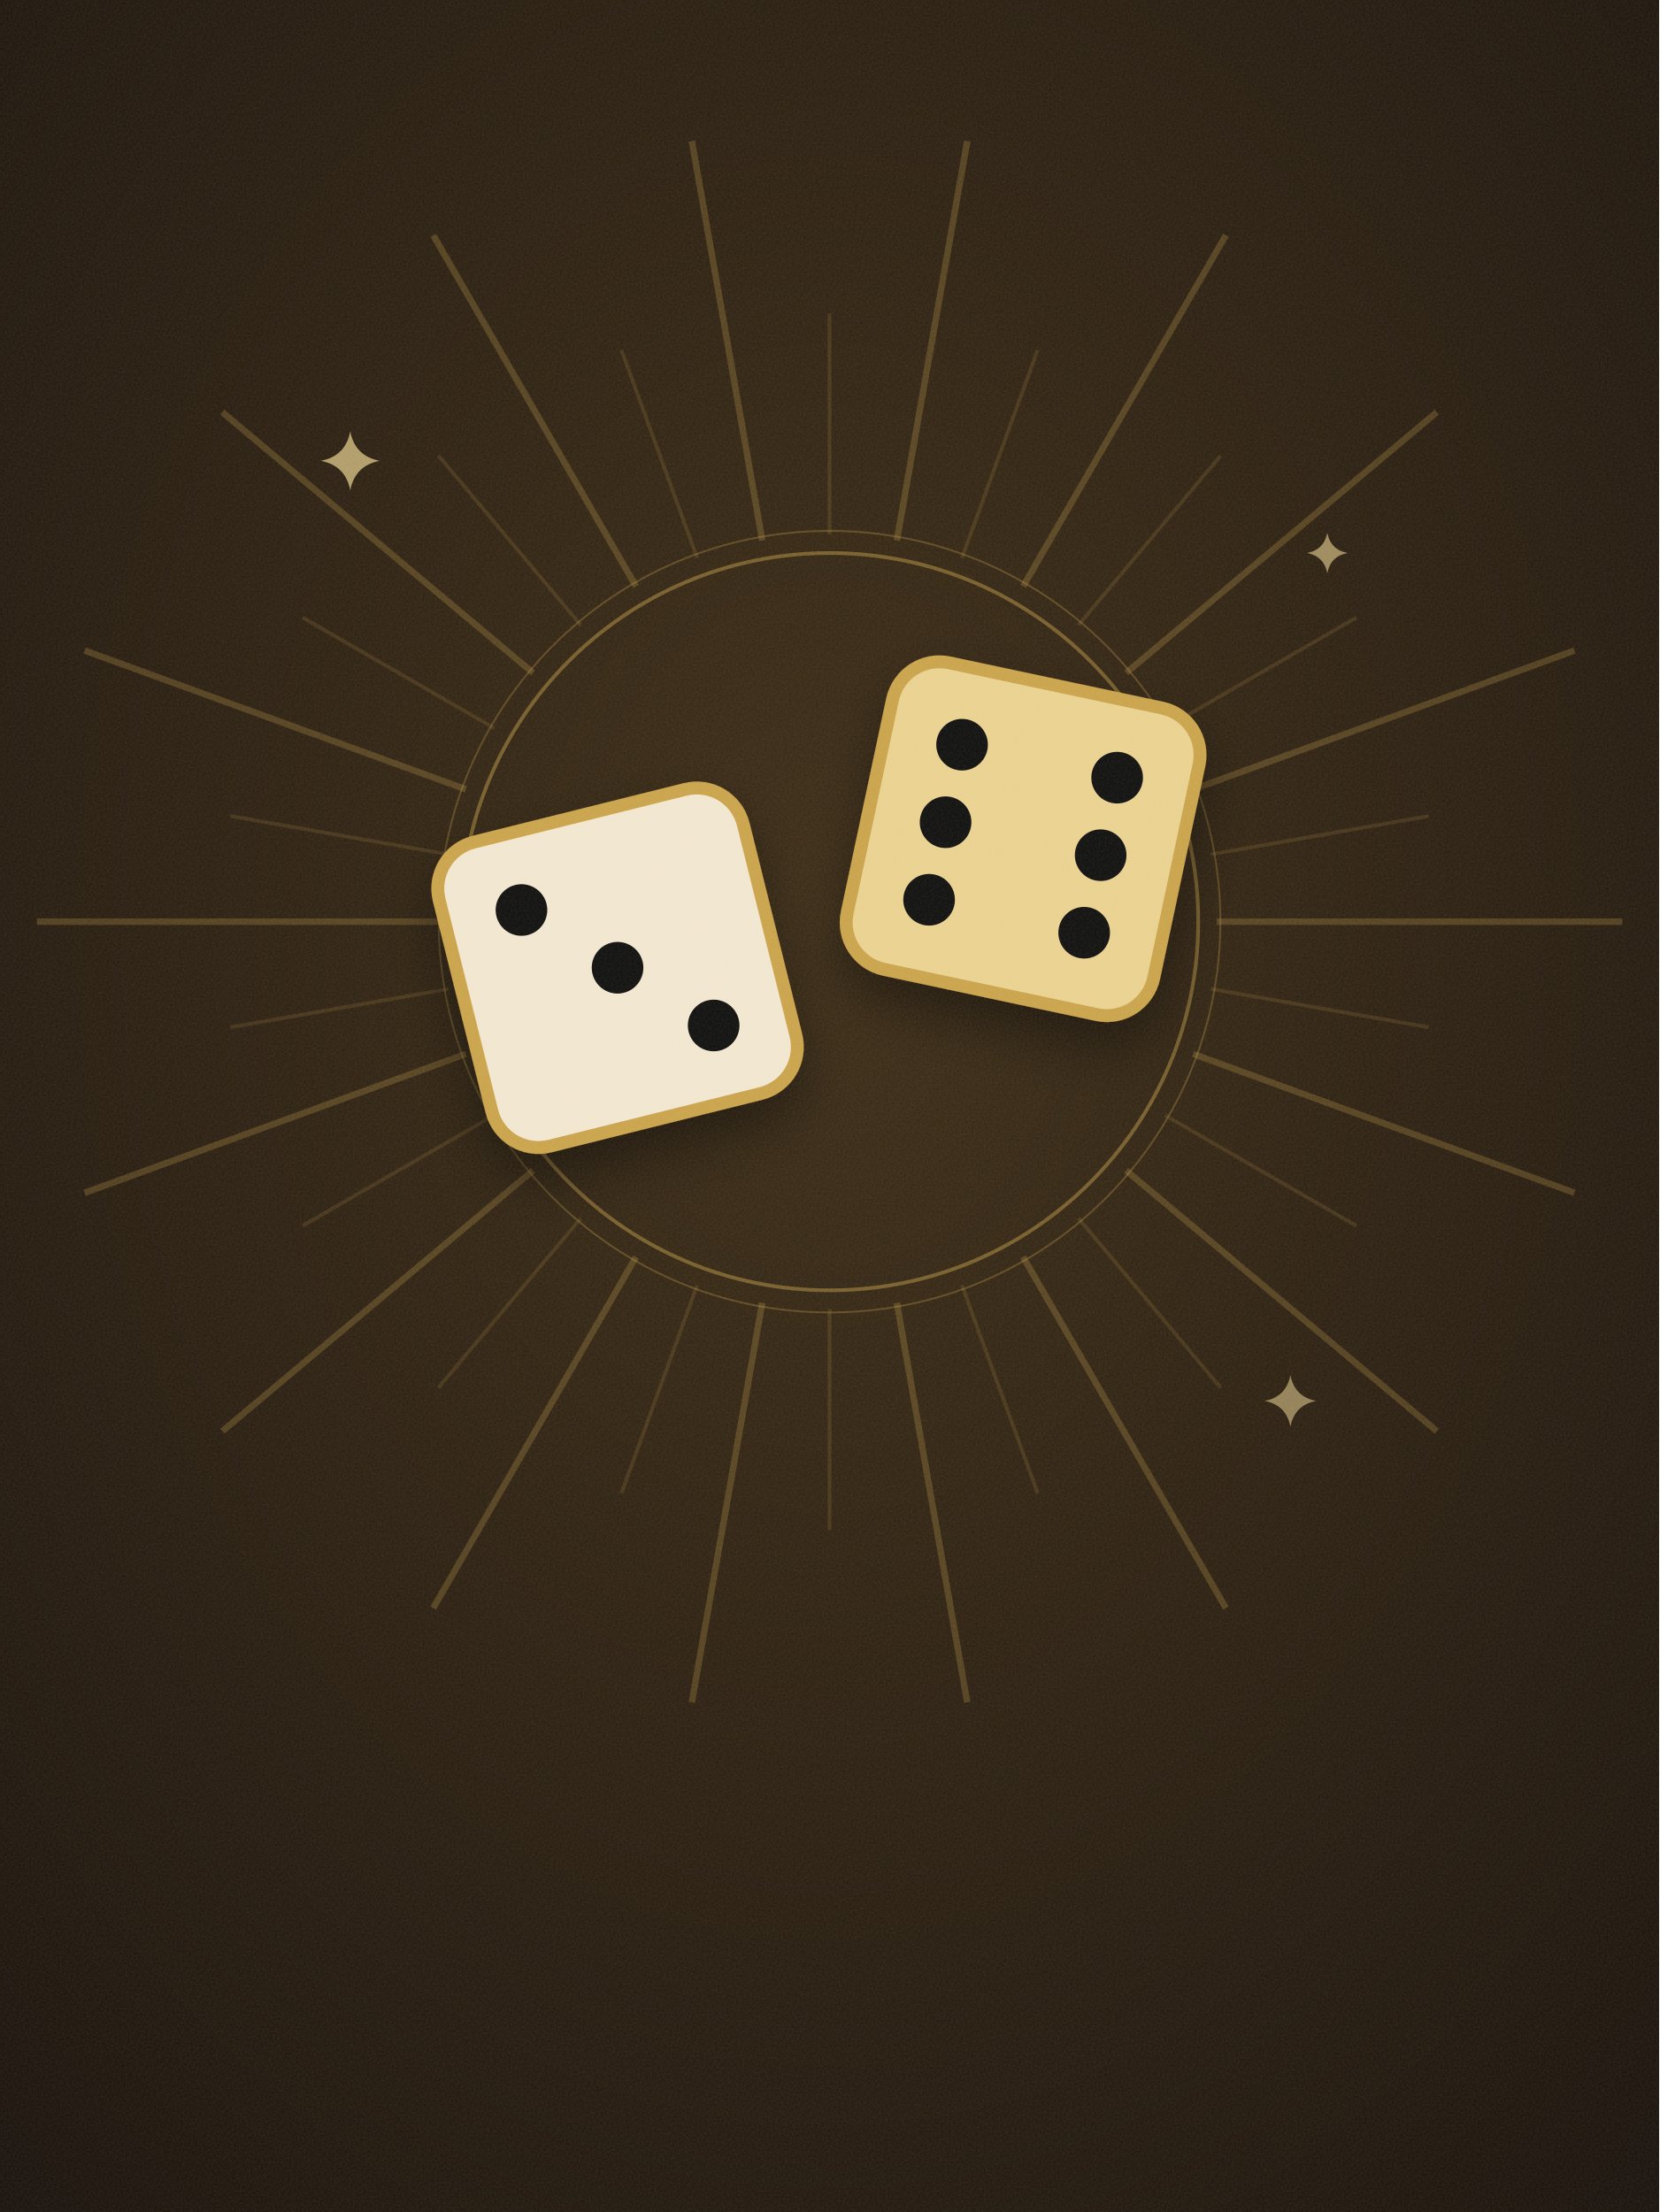
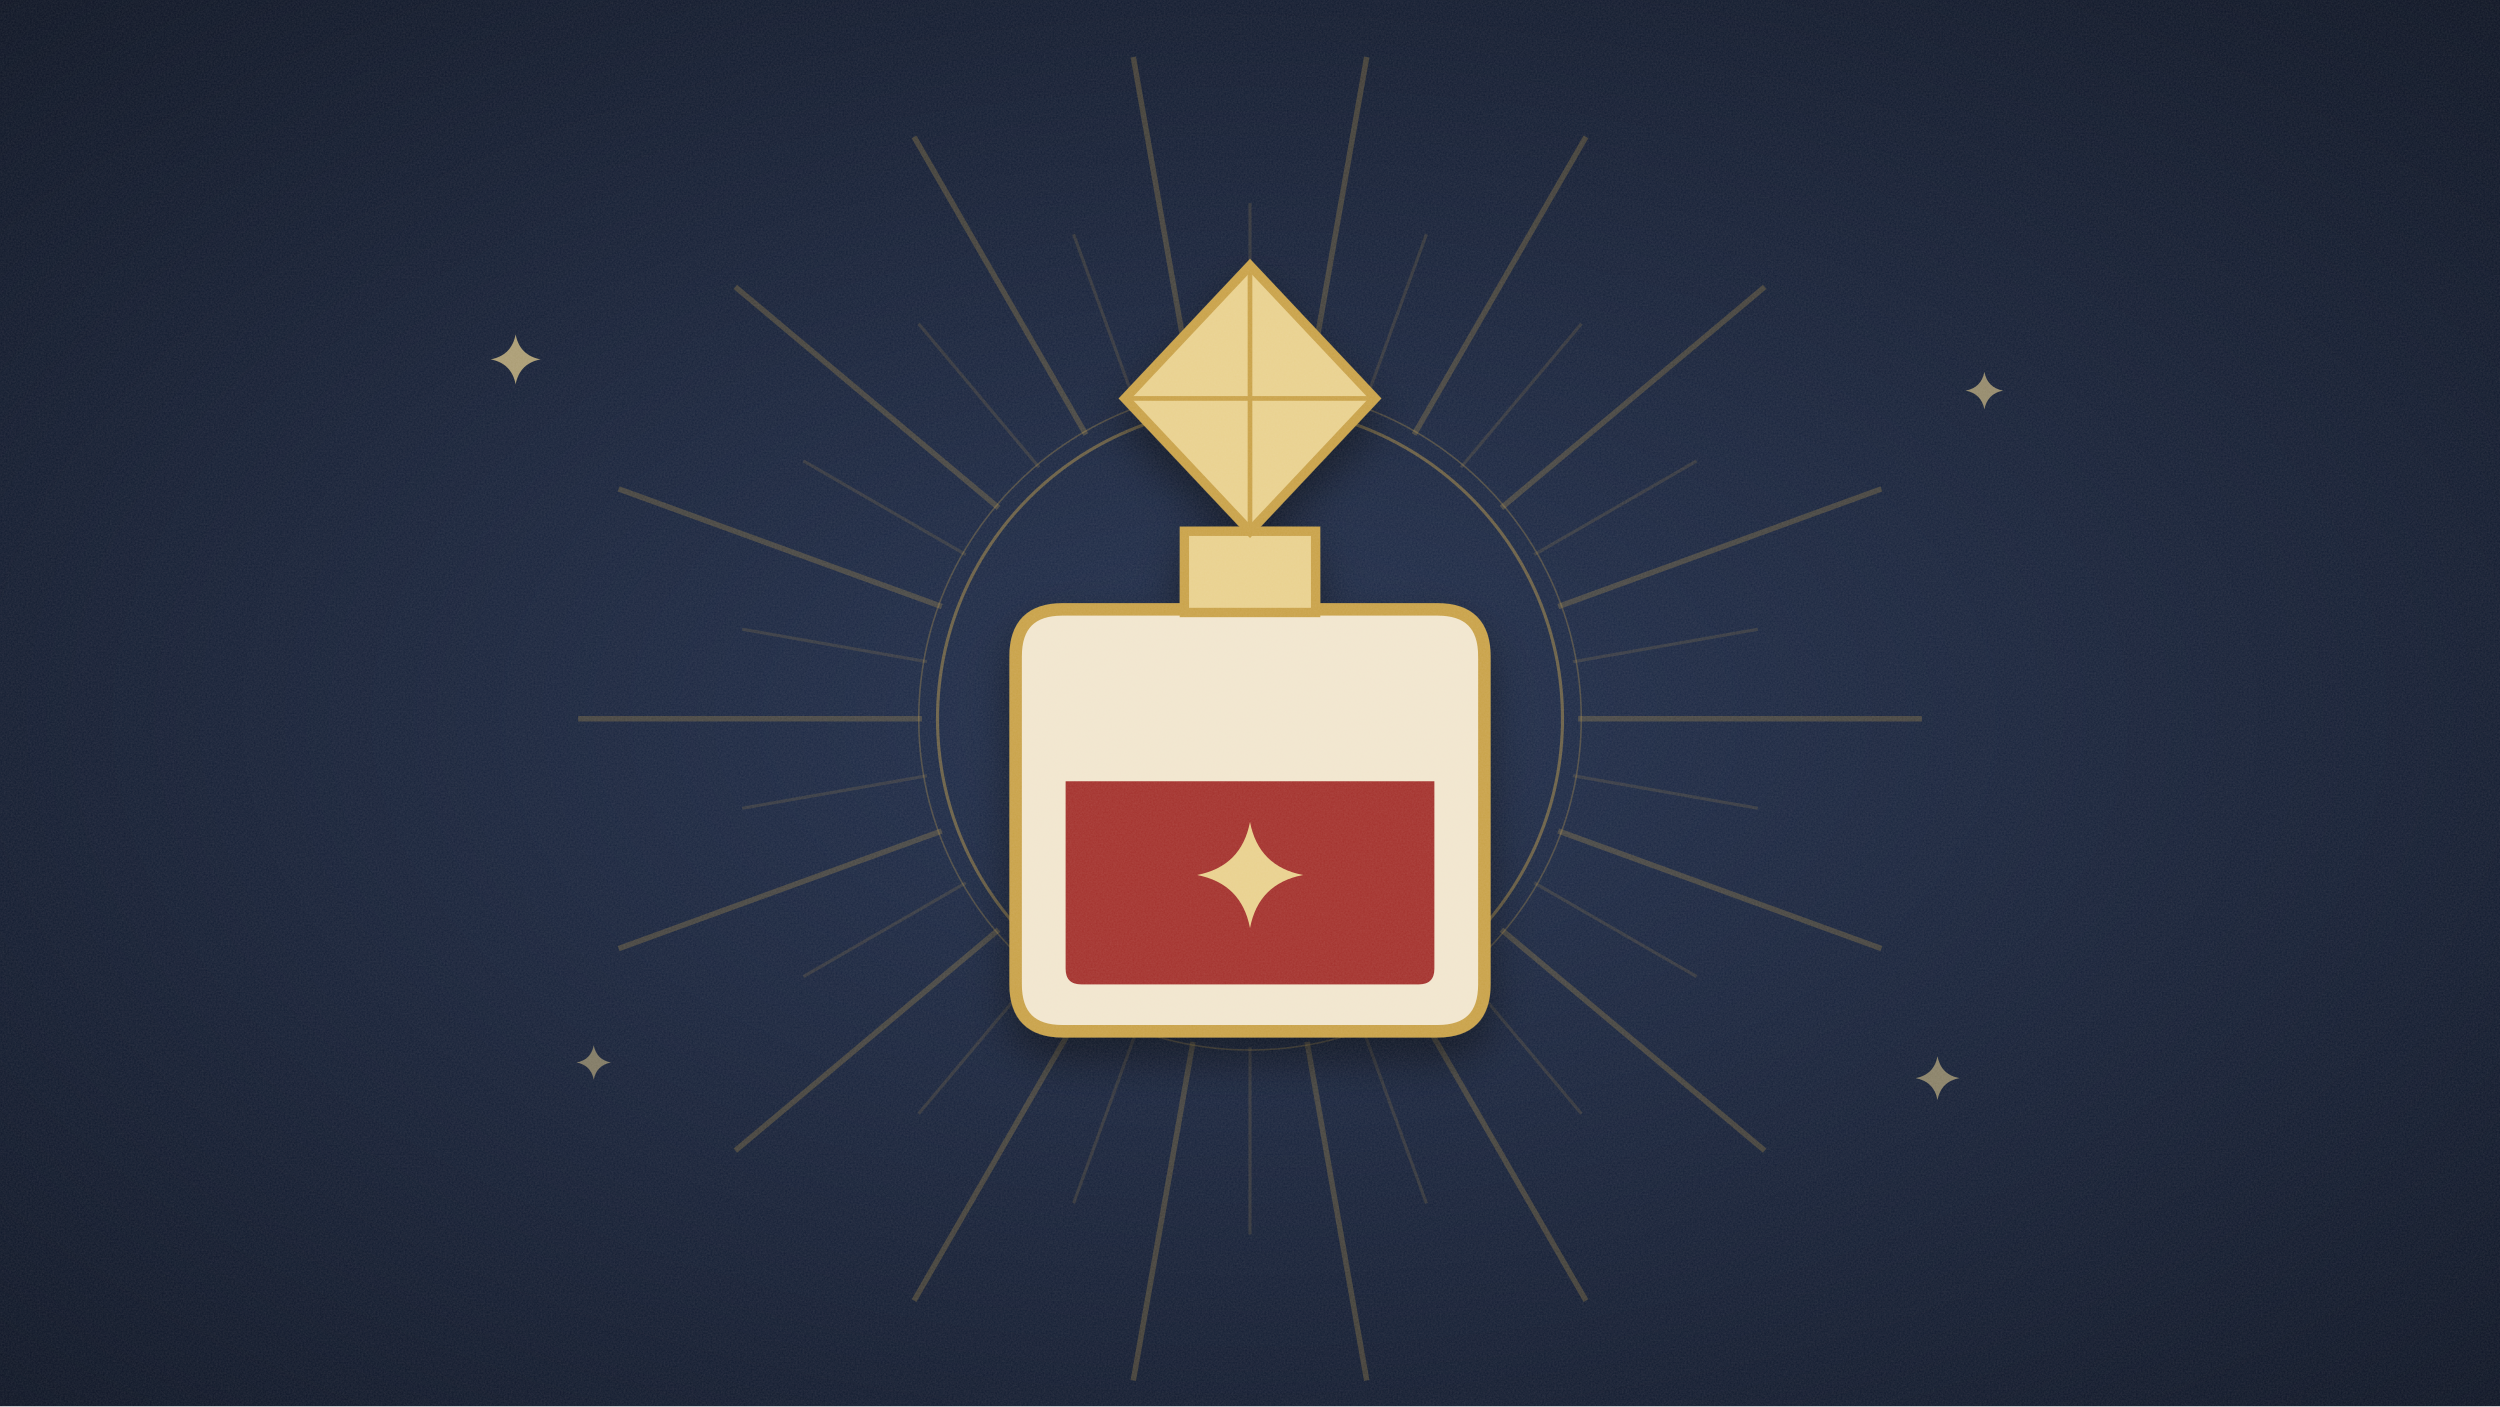
- <svg xmlns="http://www.w3.org/2000/svg" viewBox="0 0 900 1200" width="900" height="1200">
+ <svg xmlns="http://www.w3.org/2000/svg" viewBox="0 0 1600 900" width="1600" height="900">
  <defs>
-     <radialGradient id="g" cx=".5" cy="0.42" r=".8">
-       <stop offset="0" stop-color="#3a2a14" />
-       <stop offset="1" stop-color="#140d08" />
+     <radialGradient id="g" cx=".5" cy="0.51" r=".8">
+       <stop offset="0" stop-color="#22304f" />
+       <stop offset="1" stop-color="#0b1120" />
    </radialGradient>
    <filter id="shadow" x="-20%" y="-20%" width="140%" height="140%">
      <feDropShadow dx="0" dy="14" stdDeviation="14" flood-color="#000" flood-opacity=".45" />
    </filter>
    <filter id="n">
      <feTurbulence type="fractalNoise" baseFrequency=".9" numOctaves="3" stitchTiles="stitch" />
      <feColorMatrix values="0 0 0 0 1 0 0 0 0 .9 0 0 0 0 .75 0 0 0 .1 0" />
    </filter>
  </defs>
-   <rect width="900" height="1200" fill="url(#g)" />
-   <g transform="translate(0 0)">
+   <rect width="1600" height="900" fill="url(#g)" />
+   <g transform="translate(350 -40)">
    <line x1="660.0" y1="500.0" x2="880.0" y2="500.0" stroke="#c9a24a" stroke-width="3.5" opacity="0.26" />
    <line x1="656.8" y1="536.5" x2="775.0" y2="557.3" stroke="#c9a24a" stroke-width="2" opacity="0.16" />
    <line x1="647.3" y1="571.8" x2="854.1" y2="647.1" stroke="#c9a24a" stroke-width="3.5" opacity="0.26" />
    <line x1="631.9" y1="605.0" x2="735.8" y2="665.0" stroke="#c9a24a" stroke-width="2" opacity="0.16" />
    <line x1="610.9" y1="635.0" x2="779.4" y2="776.4" stroke="#c9a24a" stroke-width="3.5" opacity="0.26" />
    <line x1="585.0" y1="660.9" x2="662.1" y2="752.8" stroke="#c9a24a" stroke-width="2" opacity="0.16" />
    <line x1="555.0" y1="681.9" x2="665.0" y2="872.4" stroke="#c9a24a" stroke-width="3.5" opacity="0.26" />
    <line x1="521.8" y1="697.3" x2="562.9" y2="810.1" stroke="#c9a24a" stroke-width="2" opacity="0.16" />
    <line x1="486.5" y1="706.8" x2="524.7" y2="923.5" stroke="#c9a24a" stroke-width="3.5" opacity="0.26" />
    <line x1="450.0" y1="710.0" x2="450.0" y2="830.0" stroke="#c9a24a" stroke-width="2" opacity="0.16" />
    <line x1="413.5" y1="706.8" x2="375.3" y2="923.5" stroke="#c9a24a" stroke-width="3.5" opacity="0.26" />
    <line x1="378.2" y1="697.3" x2="337.1" y2="810.1" stroke="#c9a24a" stroke-width="2" opacity="0.16" />
    <line x1="345.0" y1="681.9" x2="235.0" y2="872.4" stroke="#c9a24a" stroke-width="3.5" opacity="0.26" />
    <line x1="315.0" y1="660.9" x2="237.9" y2="752.8" stroke="#c9a24a" stroke-width="2" opacity="0.16" />
    <line x1="289.1" y1="635.0" x2="120.6" y2="776.4" stroke="#c9a24a" stroke-width="3.5" opacity="0.26" />
    <line x1="268.1" y1="605.0" x2="164.2" y2="665.0" stroke="#c9a24a" stroke-width="2" opacity="0.16" />
    <line x1="252.7" y1="571.8" x2="45.9" y2="647.1" stroke="#c9a24a" stroke-width="3.5" opacity="0.26" />
    <line x1="243.2" y1="536.5" x2="125.0" y2="557.3" stroke="#c9a24a" stroke-width="2" opacity="0.16" />
    <line x1="240.0" y1="500.0" x2="20.0" y2="500.0" stroke="#c9a24a" stroke-width="3.5" opacity="0.26" />
    <line x1="243.2" y1="463.5" x2="125.0" y2="442.7" stroke="#c9a24a" stroke-width="2" opacity="0.16" />
    <line x1="252.7" y1="428.2" x2="45.9" y2="352.9" stroke="#c9a24a" stroke-width="3.5" opacity="0.26" />
    <line x1="268.1" y1="395.0" x2="164.2" y2="335.0" stroke="#c9a24a" stroke-width="2" opacity="0.16" />
    <line x1="289.1" y1="365.0" x2="120.6" y2="223.6" stroke="#c9a24a" stroke-width="3.5" opacity="0.26" />
    <line x1="315.0" y1="339.1" x2="237.9" y2="247.2" stroke="#c9a24a" stroke-width="2" opacity="0.16" />
    <line x1="345.0" y1="318.1" x2="235.0" y2="127.6" stroke="#c9a24a" stroke-width="3.5" opacity="0.26" />
    <line x1="378.2" y1="302.7" x2="337.1" y2="189.9" stroke="#c9a24a" stroke-width="2" opacity="0.16" />
    <line x1="413.5" y1="293.2" x2="375.3" y2="76.5" stroke="#c9a24a" stroke-width="3.5" opacity="0.26" />
    <line x1="450.0" y1="290.0" x2="450.0" y2="170.0" stroke="#c9a24a" stroke-width="2" opacity="0.16" />
    <line x1="486.5" y1="293.2" x2="524.7" y2="76.5" stroke="#c9a24a" stroke-width="3.5" opacity="0.26" />
    <line x1="521.8" y1="302.7" x2="562.9" y2="189.9" stroke="#c9a24a" stroke-width="2" opacity="0.16" />
    <line x1="555.0" y1="318.1" x2="665.0" y2="127.6" stroke="#c9a24a" stroke-width="3.5" opacity="0.26" />
    <line x1="585.0" y1="339.1" x2="662.1" y2="247.2" stroke="#c9a24a" stroke-width="2" opacity="0.16" />
    <line x1="610.9" y1="365.0" x2="779.4" y2="223.6" stroke="#c9a24a" stroke-width="3.5" opacity="0.26" />
    <line x1="631.9" y1="395.0" x2="735.8" y2="335.0" stroke="#c9a24a" stroke-width="2" opacity="0.16" />
    <line x1="647.3" y1="428.2" x2="854.1" y2="352.9" stroke="#c9a24a" stroke-width="3.5" opacity="0.26" />
    <line x1="656.8" y1="463.5" x2="775.0" y2="442.7" stroke="#c9a24a" stroke-width="2" opacity="0.16" />
    <circle cx="450" cy="500" r="200" fill="none" stroke="#c9a24a" stroke-width="2" opacity=".45" />
    <circle cx="450" cy="500" r="212" fill="none" stroke="#c9a24a" stroke-width="1" opacity=".3" />
    <g filter="url(#shadow)">
-       <g transform="rotate(-14 335 525)">
-         <rect x="250" y="440" width="170" height="170" rx="26" fill="#f1e6cf" stroke="#c9a24a" stroke-width="7" />
-         <circle cx="292" cy="482" r="14" fill="#0d0a09" />
-         <circle cx="335" cy="525" r="14" fill="#0d0a09" />
-         <circle cx="378" cy="568" r="14" fill="#0d0a09" />
-       </g>
-       <g transform="rotate(12 555 455)">
-         <rect x="470" y="370" width="170" height="170" rx="26" fill="#e9d18f" stroke="#c9a24a" stroke-width="7" />
-         <circle cx="512" cy="412" r="14" fill="#0d0a09" />
-         <circle cx="598" cy="412" r="14" fill="#0d0a09" />
-         <circle cx="512" cy="498" r="14" fill="#0d0a09" />
-         <circle cx="598" cy="498" r="14" fill="#0d0a09" />
-         <circle cx="512" cy="455" r="14" fill="#0d0a09" />
-         <circle cx="598" cy="455" r="14" fill="#0d0a09" />
-       </g>
+       <path d="M300 460Q300 430 330 430H570Q600 430 600 460V670Q600 700 570 700H330Q300 700 300 670Z" fill="#f1e6cf" stroke="#c9a24a" stroke-width="8" />
+       <path d="M332 540H568V660Q568 670 558 670H342Q332 670 332 660Z" fill="#9b1c1c" opacity=".9" />
+       <rect x="408" y="380" width="84" height="52" fill="#e9d18f" stroke="#c9a24a" stroke-width="6" />
+       <path d="M450 210L530 295L450 380L370 295Z" fill="#e9d18f" stroke="#c9a24a" stroke-width="6" />
+       <path d="M450 210V380M370 295H530" stroke="#c9a24a" stroke-width="3" />
+       <path d="M450 566Q455.44 594.56 484 600Q455.44 605.44 450 634Q444.56 605.44 416 600Q444.56 594.56 450 566Z" fill="#e9d18f" opacity="1" />
    </g>
  </g>
-   <path d="M190 234Q192.56 247.44 206 250Q192.56 252.56 190 266Q187.44 252.56 174 250Q187.44 247.44 190 234Z" fill="#e9d18f" opacity="0.7" />
-   <path d="M720 289Q721.76 298.24 731 300Q721.76 301.76 720 311Q718.24 301.76 709 300Q718.24 298.24 720 289Z" fill="#e9d18f" opacity="0.6" />
-   <path d="M700 746Q702.24 757.76 714 760Q702.24 762.24 700 774Q697.76 762.24 686 760Q697.76 757.76 700 746Z" fill="#e9d18f" opacity="0.55" />
-   <rect width="900" height="1200" filter="url(#n)" />
+   <path d="M330 214Q332.56 227.44 346 230Q332.56 232.56 330 246Q327.44 232.56 314 230Q327.44 227.44 330 214Z" fill="#e9d18f" opacity="0.7" />
+   <path d="M1270 238Q1271.92 248.08 1282 250Q1271.92 251.92 1270 262Q1268.08 251.92 1258 250Q1268.08 248.08 1270 238Z" fill="#e9d18f" opacity="0.6" />
+   <path d="M1240 676Q1242.24 687.76 1254 690Q1242.24 692.24 1240 704Q1237.76 692.24 1226 690Q1237.76 687.76 1240 676Z" fill="#e9d18f" opacity="0.55" />
+   <path d="M380 669Q381.76 678.24 391 680Q381.76 681.76 380 691Q378.24 681.76 369 680Q378.24 678.24 380 669Z" fill="#e9d18f" opacity="0.5" />
+   <rect width="1600" height="900" filter="url(#n)" />
</svg>
